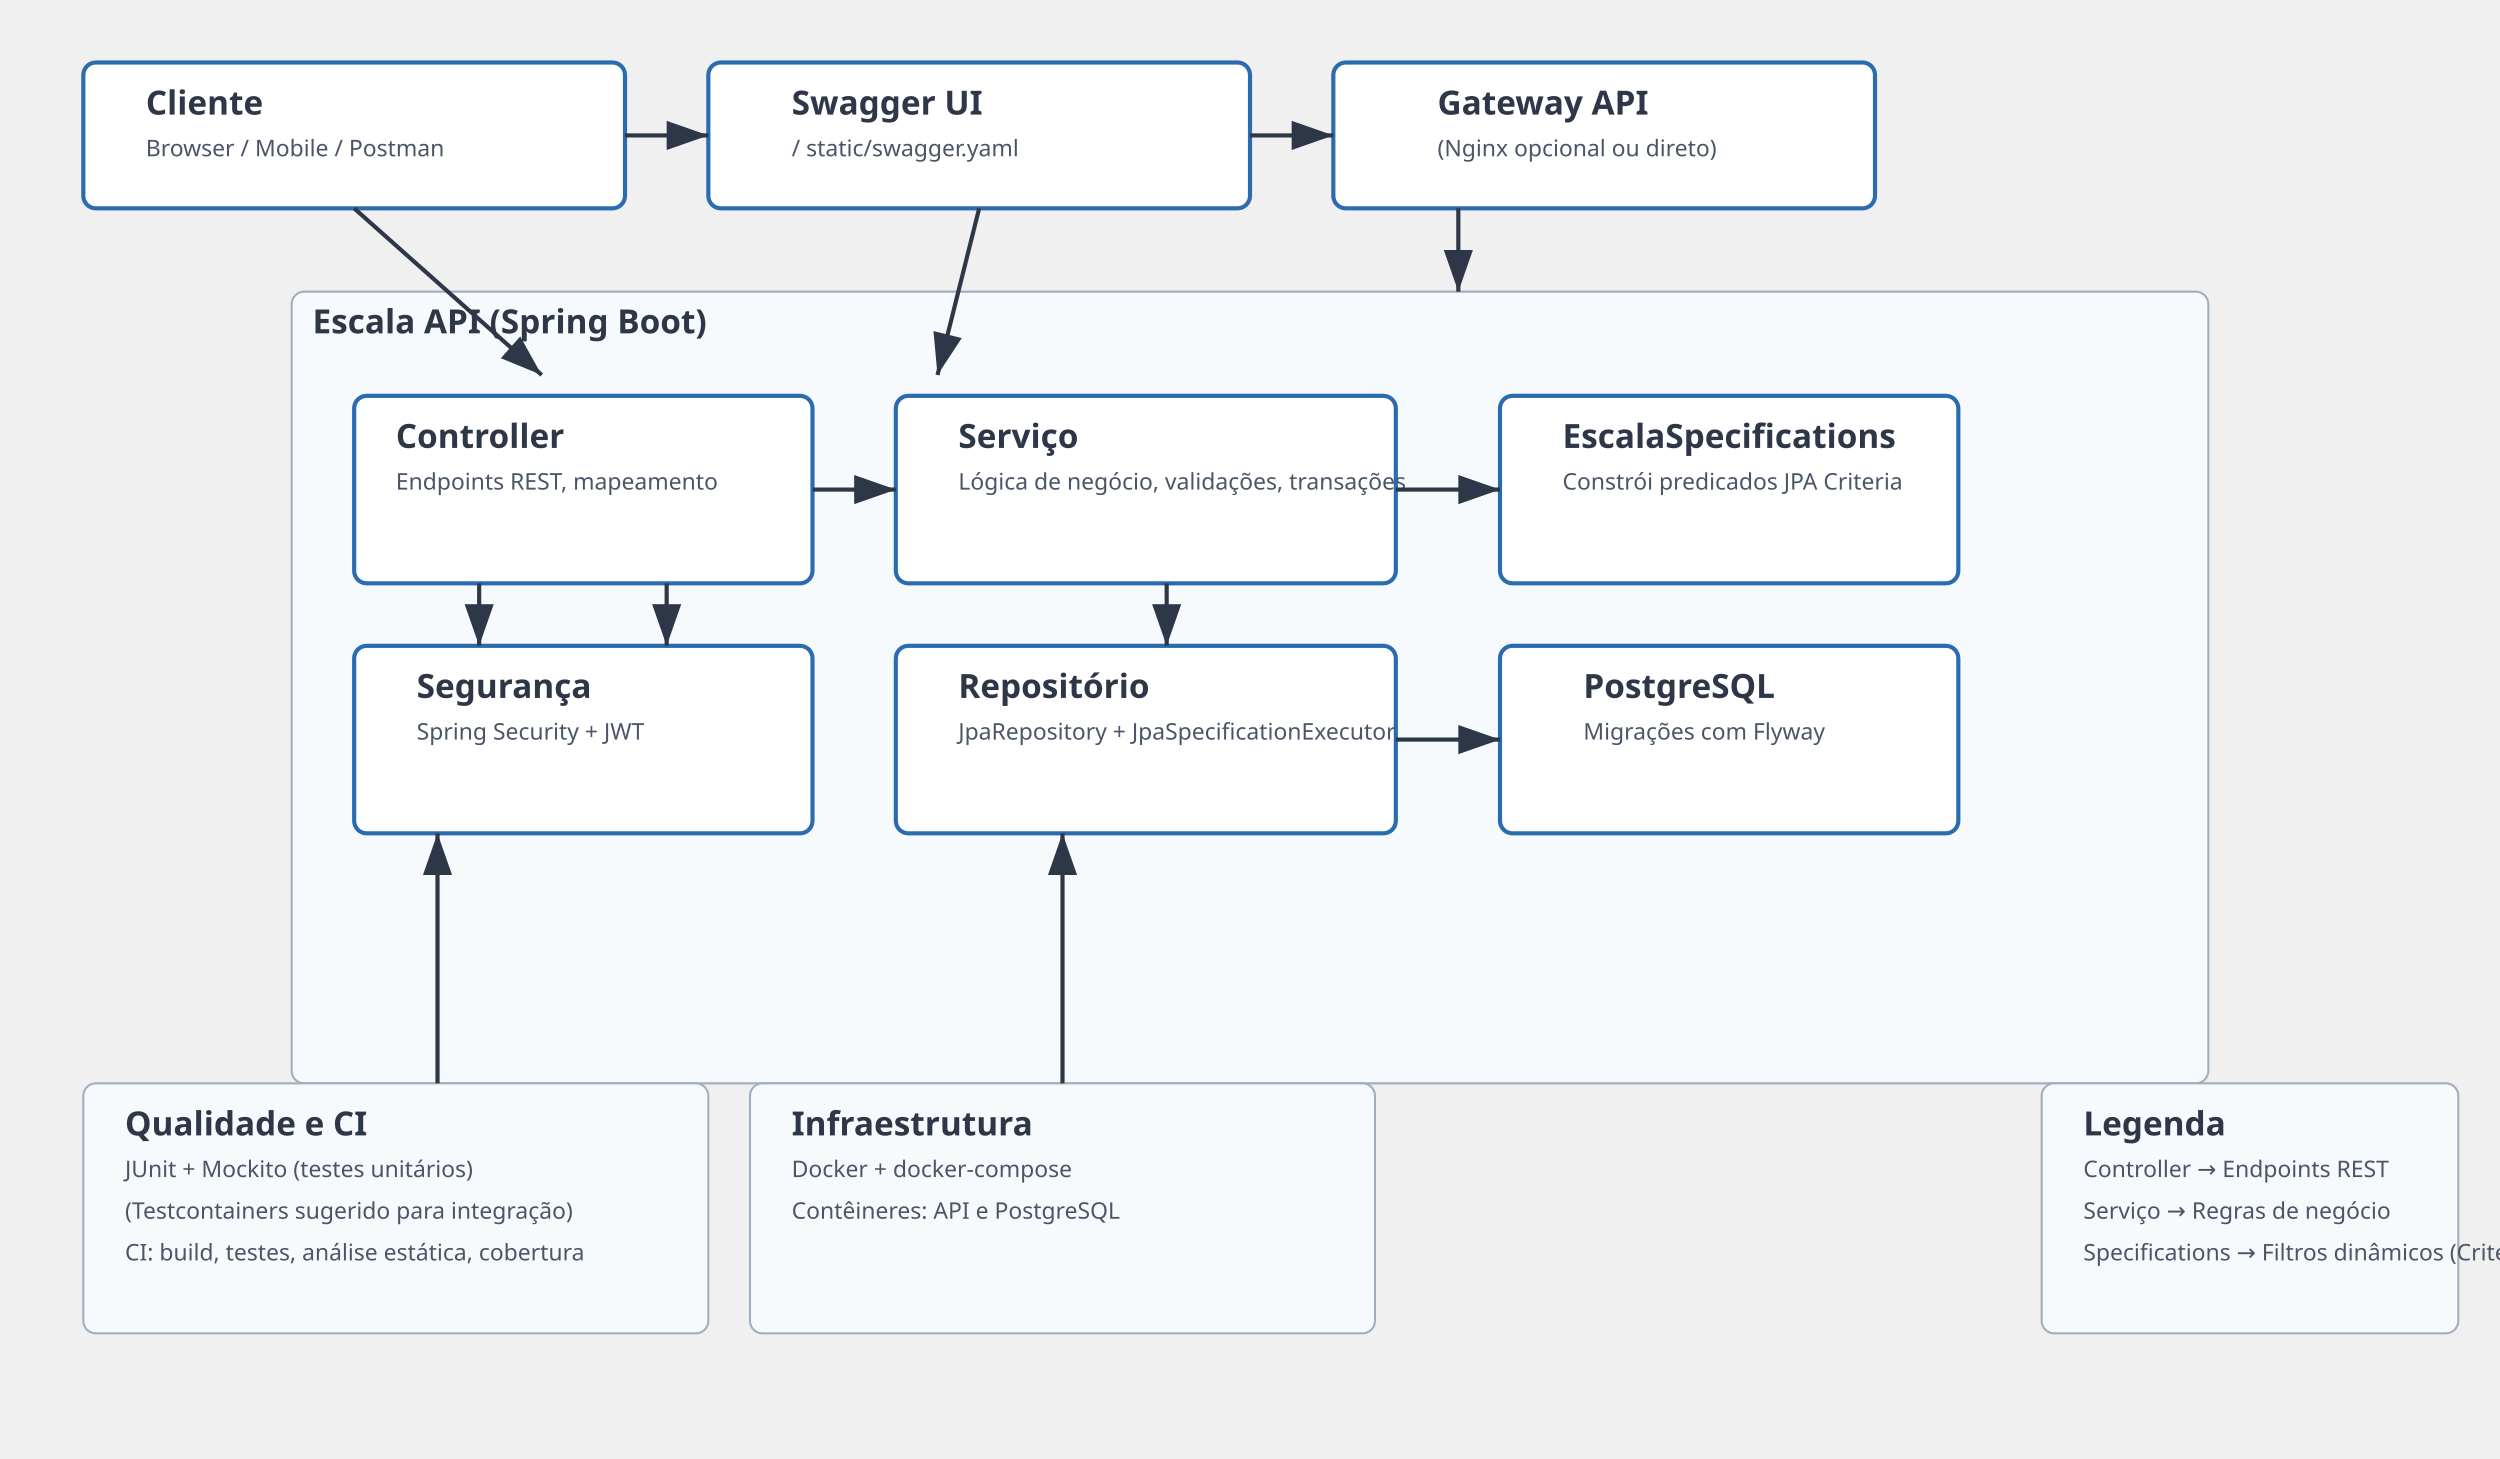
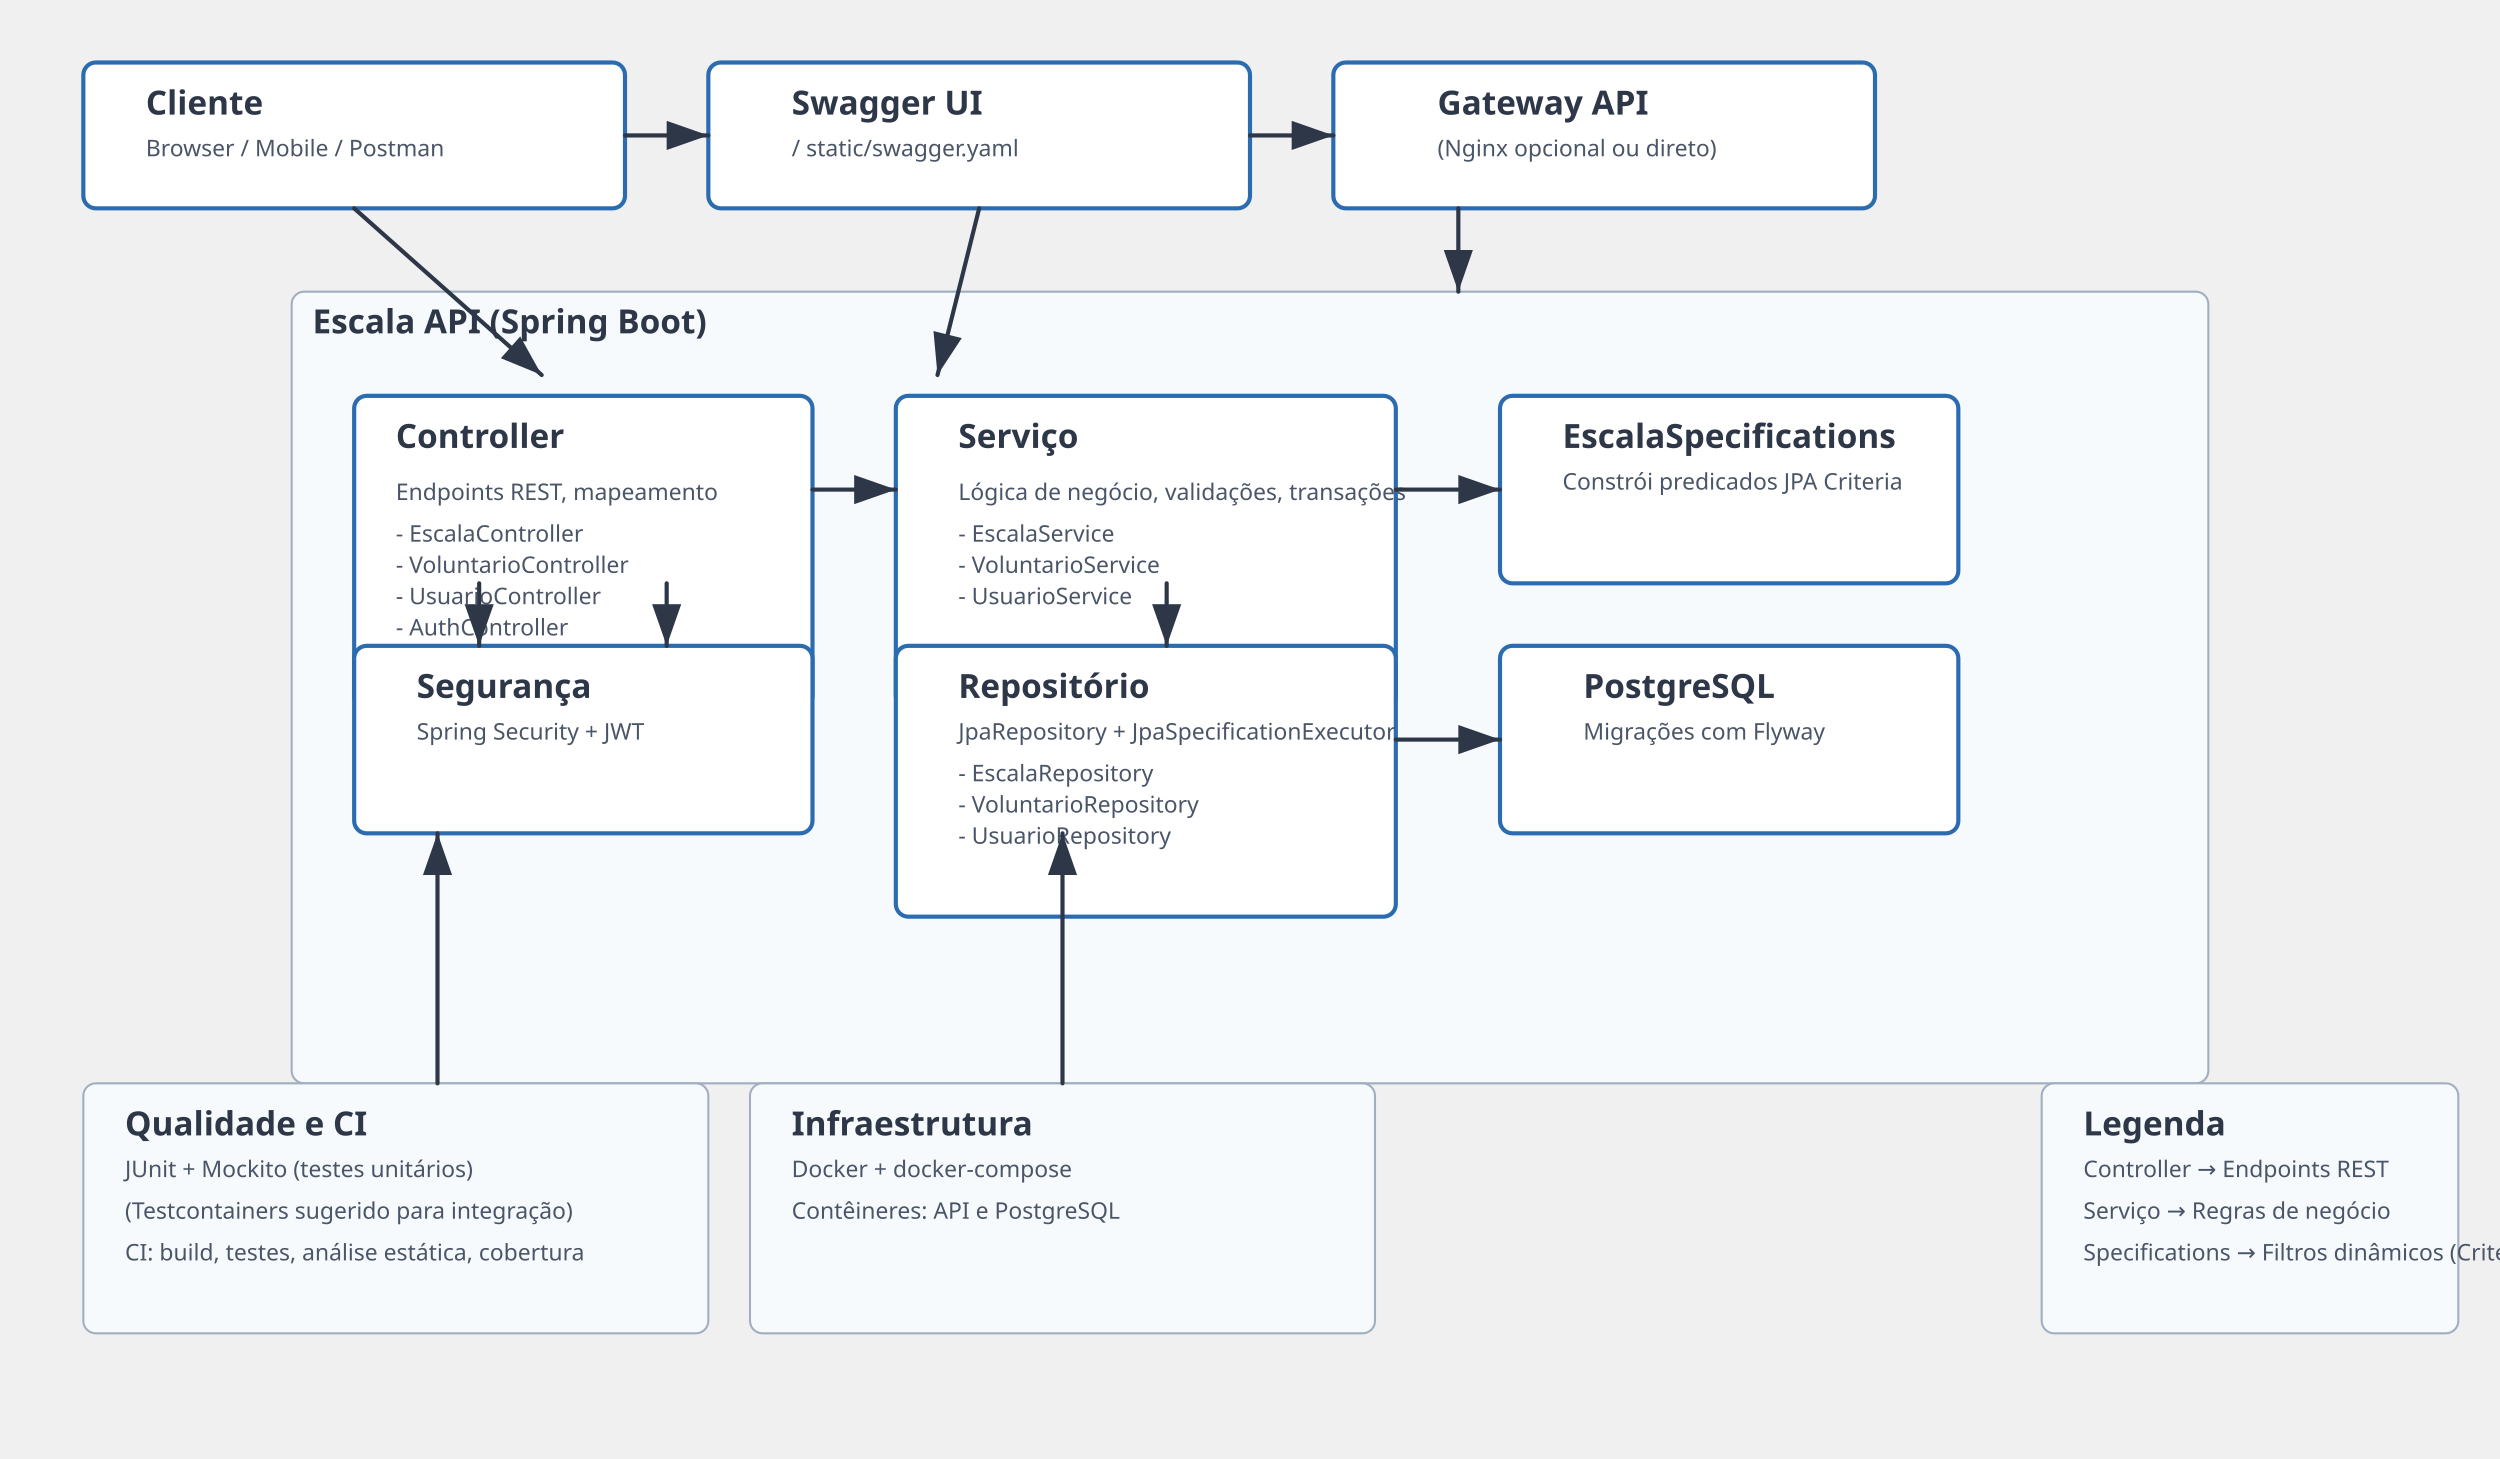
<svg xmlns="http://www.w3.org/2000/svg" width="1200" height="700" viewBox="0 0 1200 700">
  <style>
        .box { fill: #ffffff; stroke: #2b6cb0; stroke-width: 2; rx: 6px; }
        .box-muted { fill: #f7fafc; stroke: #a0aec0; stroke-width: 1; rx: 6px; }
        .title { font: bold 16px sans-serif; fill: #2d3748; }
        .label { font: 13px sans-serif; fill: #2d3748; }
        .small { font: 11px sans-serif; fill: #4a5568; }
-         .arrow { stroke: #2d3748; stroke-width: 2; fill: none; marker-end: url(#arrowhead); }
-     </style>
+         /* Corrigido: tornar as setas não preenchidas e com ponta arredondada para edição mais fácil */
+         .arrow { stroke: #2d3748; stroke-width: 2; fill: none; stroke-linecap: round; marker-end: url(#arrowhead); }
+         </style>
  <defs>
    <marker id="arrowhead" markerWidth="10" markerHeight="7" refX="10" refY="3.5" orient="auto">
      <polygon points="0 0, 10 3.5, 0 7" fill="#2d3748" />
    </marker>
  </defs>
  <rect x="40" y="30" width="260" height="70" class="box" />
  <text x="70" y="55" class="title">Cliente</text>
  <text x="70" y="75" class="small">Browser / Mobile / Postman</text>
  <rect x="340" y="30" width="260" height="70" class="box" />
  <text x="380" y="55" class="title">Swagger UI</text>
  <text x="380" y="75" class="small">/ static/swagger.yaml</text>
  <rect x="640" y="30" width="260" height="70" class="box" />
  <text x="690" y="55" class="title">Gateway API</text>
  <text x="690" y="75" class="small">(Nginx opcional ou direto)</text>
  <rect x="140" y="140" width="920" height="380" class="box-muted" />
  <text x="150" y="160" class="title">Escala API (Spring Boot)</text>
-   <rect x="170" y="190" width="220" height="90" class="box" />
+   <rect x="170" y="190" width="220" height="150" class="box" />
  <text x="190" y="215" class="title">Controller</text>
-   <text x="190" y="235" class="small">Endpoints REST, mapeamento</text>
-   <rect x="430" y="190" width="240" height="90" class="box" />
+   <text x="190" y="240" class="small">Endpoints REST, mapeamento</text>
+   <text x="190" y="260" class="small">- EscalaController</text>
+   <text x="190" y="275" class="small">- VoluntarioController</text>
+   <text x="190" y="290" class="small">- UsuarioController</text>
+   <text x="190" y="305" class="small">- AuthController</text>
+   <rect x="430" y="190" width="240" height="150" class="box" />
  <text x="460" y="215" class="title">Serviço</text>
-   <text x="460" y="235" class="small">Lógica de negócio, validações, transações</text>
+   <text x="460" y="240" class="small">Lógica de negócio, validações, transações</text>
+   <text x="460" y="260" class="small">- EscalaService</text>
+   <text x="460" y="275" class="small">- VoluntarioService</text>
+   <text x="460" y="290" class="small">- UsuarioService</text>
  <rect x="720" y="190" width="220" height="90" class="box" />
  <text x="750" y="215" class="title">EscalaSpecifications</text>
  <text x="750" y="235" class="small">Constrói predicados JPA Criteria</text>
-   <rect x="430" y="310" width="240" height="90" class="box" />
+   <rect x="430" y="310" width="240" height="130" class="box" />
  <text x="460" y="335" class="title">Repositório</text>
  <text x="460" y="355" class="small">JpaRepository + JpaSpecificationExecutor</text>
+   <text x="460" y="375" class="small">- EscalaRepository</text>
+   <text x="460" y="390" class="small">- VoluntarioRepository</text>
+   <text x="460" y="405" class="small">- UsuarioRepository</text>
  <rect x="720" y="310" width="220" height="90" class="box" />
  <text x="760" y="335" class="title">PostgreSQL</text>
  <text x="760" y="355" class="small">Migrações com Flyway</text>
  <rect x="170" y="310" width="220" height="90" class="box" />
  <text x="200" y="335" class="title">Segurança</text>
  <text x="200" y="355" class="small">Spring Security + JWT</text>
  <rect x="40" y="520" width="300" height="120" class="box-muted" />
  <text x="60" y="545" class="title">Qualidade e CI</text>
  <text x="60" y="565" class="small">JUnit + Mockito (testes unitários)</text>
  <text x="60" y="585" class="small">(Testcontainers sugerido para integração)</text>
  <text x="60" y="605" class="small">CI: build, testes, análise estática, cobertura</text>
  <rect x="360" y="520" width="300" height="120" class="box-muted" />
  <text x="380" y="545" class="title">Infraestrutura</text>
  <text x="380" y="565" class="small">Docker + docker-compose</text>
  <text x="380" y="585" class="small">Contêineres: API e PostgreSQL</text>
-   <path class="arrow" d="M300 65 L340 65" />
-   <path class="arrow" d="M600 65 L640 65" />
-   <path class="arrow" d="M700 100 L700 140" />
-   <path class="arrow" d="M170 100 L260 180" />
-   <path class="arrow" d="M470 100 L450 180" />
-   <path class="arrow" d="M390 235 L430 235" />
-   <path class="arrow" d="M670 235 L720 235" />
-   <path class="arrow" d="M560 280 L560 310" />
-   <path class="arrow" d="M320 280 L320 310" />
-   <path class="arrow" d="M670 355 L720 355" />
-   <path class="arrow" d="M230 280 L230 310" />
-   <path class="arrow" d="M210 520 L210 400" />
-   <path class="arrow" d="M510 520 L510 400" />
+   <path id="arrow-client-swagger" class="arrow" d="M 300 65 L 340 65" />
+   <path id="arrow-client-swagger-hit" class="arrow-hit" d="M 300 65 L 340 65" />
+   <path id="arrow-swagger-gateway" class="arrow" d="M 600 65 L 640 65" />
+   <path id="arrow-swagger-gateway-hit" class="arrow-hit" d="M 600 65 L 640 65" />
+   <path id="arrow-gateway-app" class="arrow" d="M 700 100 L 700 140" />
+   <path id="arrow-gateway-app-hit" class="arrow-hit" d="M 700 100 L 700 140" />
+   <path id="arrow-client-controller" class="arrow" d="M 170 100 L 260 180" />
+   <path id="arrow-client-controller-hit" class="arrow-hit" d="M 170 100 L 260 180" />
+   <path id="arrow-swagger-controller" class="arrow" d="M 470 100 L 450 180" />
+   <path id="arrow-swagger-controller-hit" class="arrow-hit" d="M 470 100 L 450 180" />
+   <path id="arrow-controller-service" class="arrow" d="M 390 235 L 430 235" />
+   <path id="arrow-controller-service-hit" class="arrow-hit" d="M 390 235 L 430 235" />
+   <path id="arrow-service-specs" class="arrow" d="M 670 235 L 720 235" />
+   <path id="arrow-service-specs-hit" class="arrow-hit" d="M 670 235 L 720 235" />
+   <path id="arrow-service-repo" class="arrow" d="M 560 280 L 560 310" />
+   <path id="arrow-service-repo-hit" class="arrow-hit" d="M 560 280 L 560 310" />
+   <path id="arrow-service-security" class="arrow" d="M 320 280 L 320 310" />
+   <path id="arrow-service-security-hit" class="arrow-hit" d="M 320 280 L 320 310" />
+   <path id="arrow-repo-db" class="arrow" d="M 670 355 L 720 355" />
+   <path id="arrow-repo-db-hit" class="arrow-hit" d="M 670 355 L 720 355" />
+   <path id="arrow-security-checks" class="arrow" d="M 230 280 L 230 310" />
+   <path id="arrow-security-checks-hit" class="arrow-hit" d="M 230 280 L 230 310" />
+   <path id="arrow-ci-app-1" class="arrow" d="M 210 520 L 210 400" />
+   <path id="arrow-ci-app-1-hit" class="arrow-hit" d="M 210 520 L 210 400" />
+   <path id="arrow-ci-app-2" class="arrow" d="M 510 520 L 510 400" />
+   <path id="arrow-ci-app-2-hit" class="arrow-hit" d="M 510 520 L 510 400" />
  <rect x="980" y="520" width="200" height="120" class="box-muted" />
  <text x="1000" y="545" class="title">Legenda</text>
  <text x="1000" y="565" class="small">Controller → Endpoints REST</text>
  <text x="1000" y="585" class="small">Serviço → Regras de negócio</text>
  <text x="1000" y="605" class="small">Specifications → Filtros dinâmicos (Criteria)</text>
</svg>
